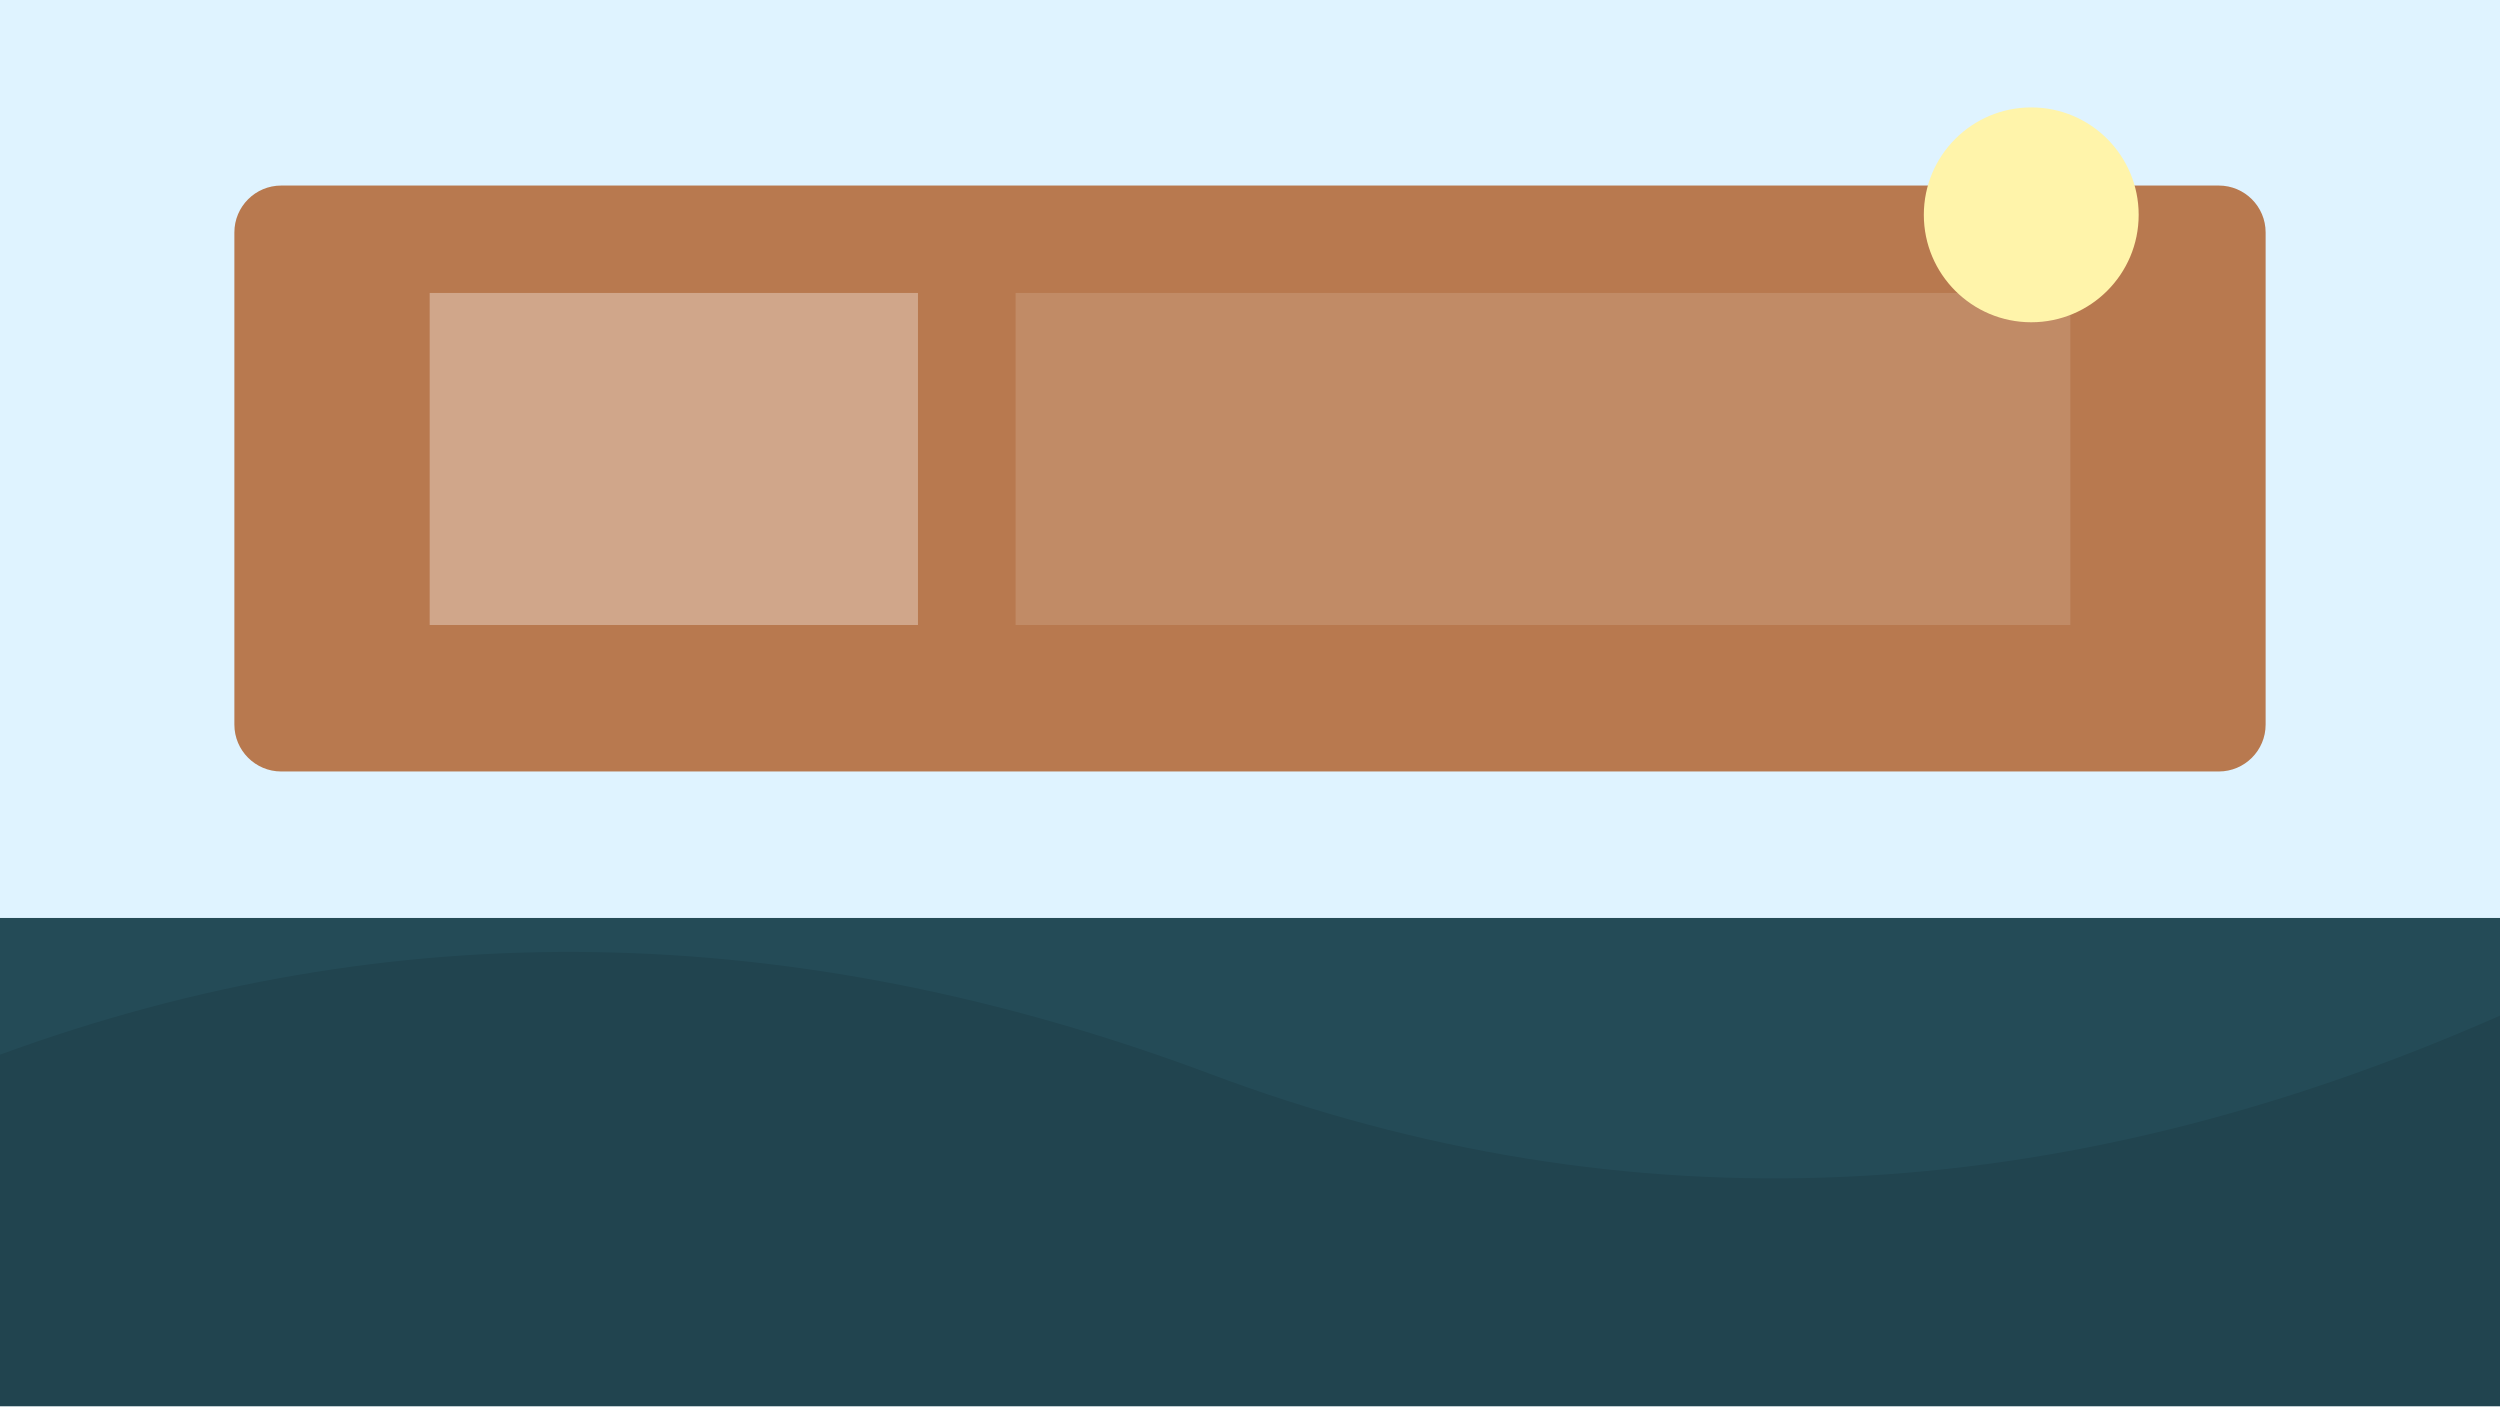
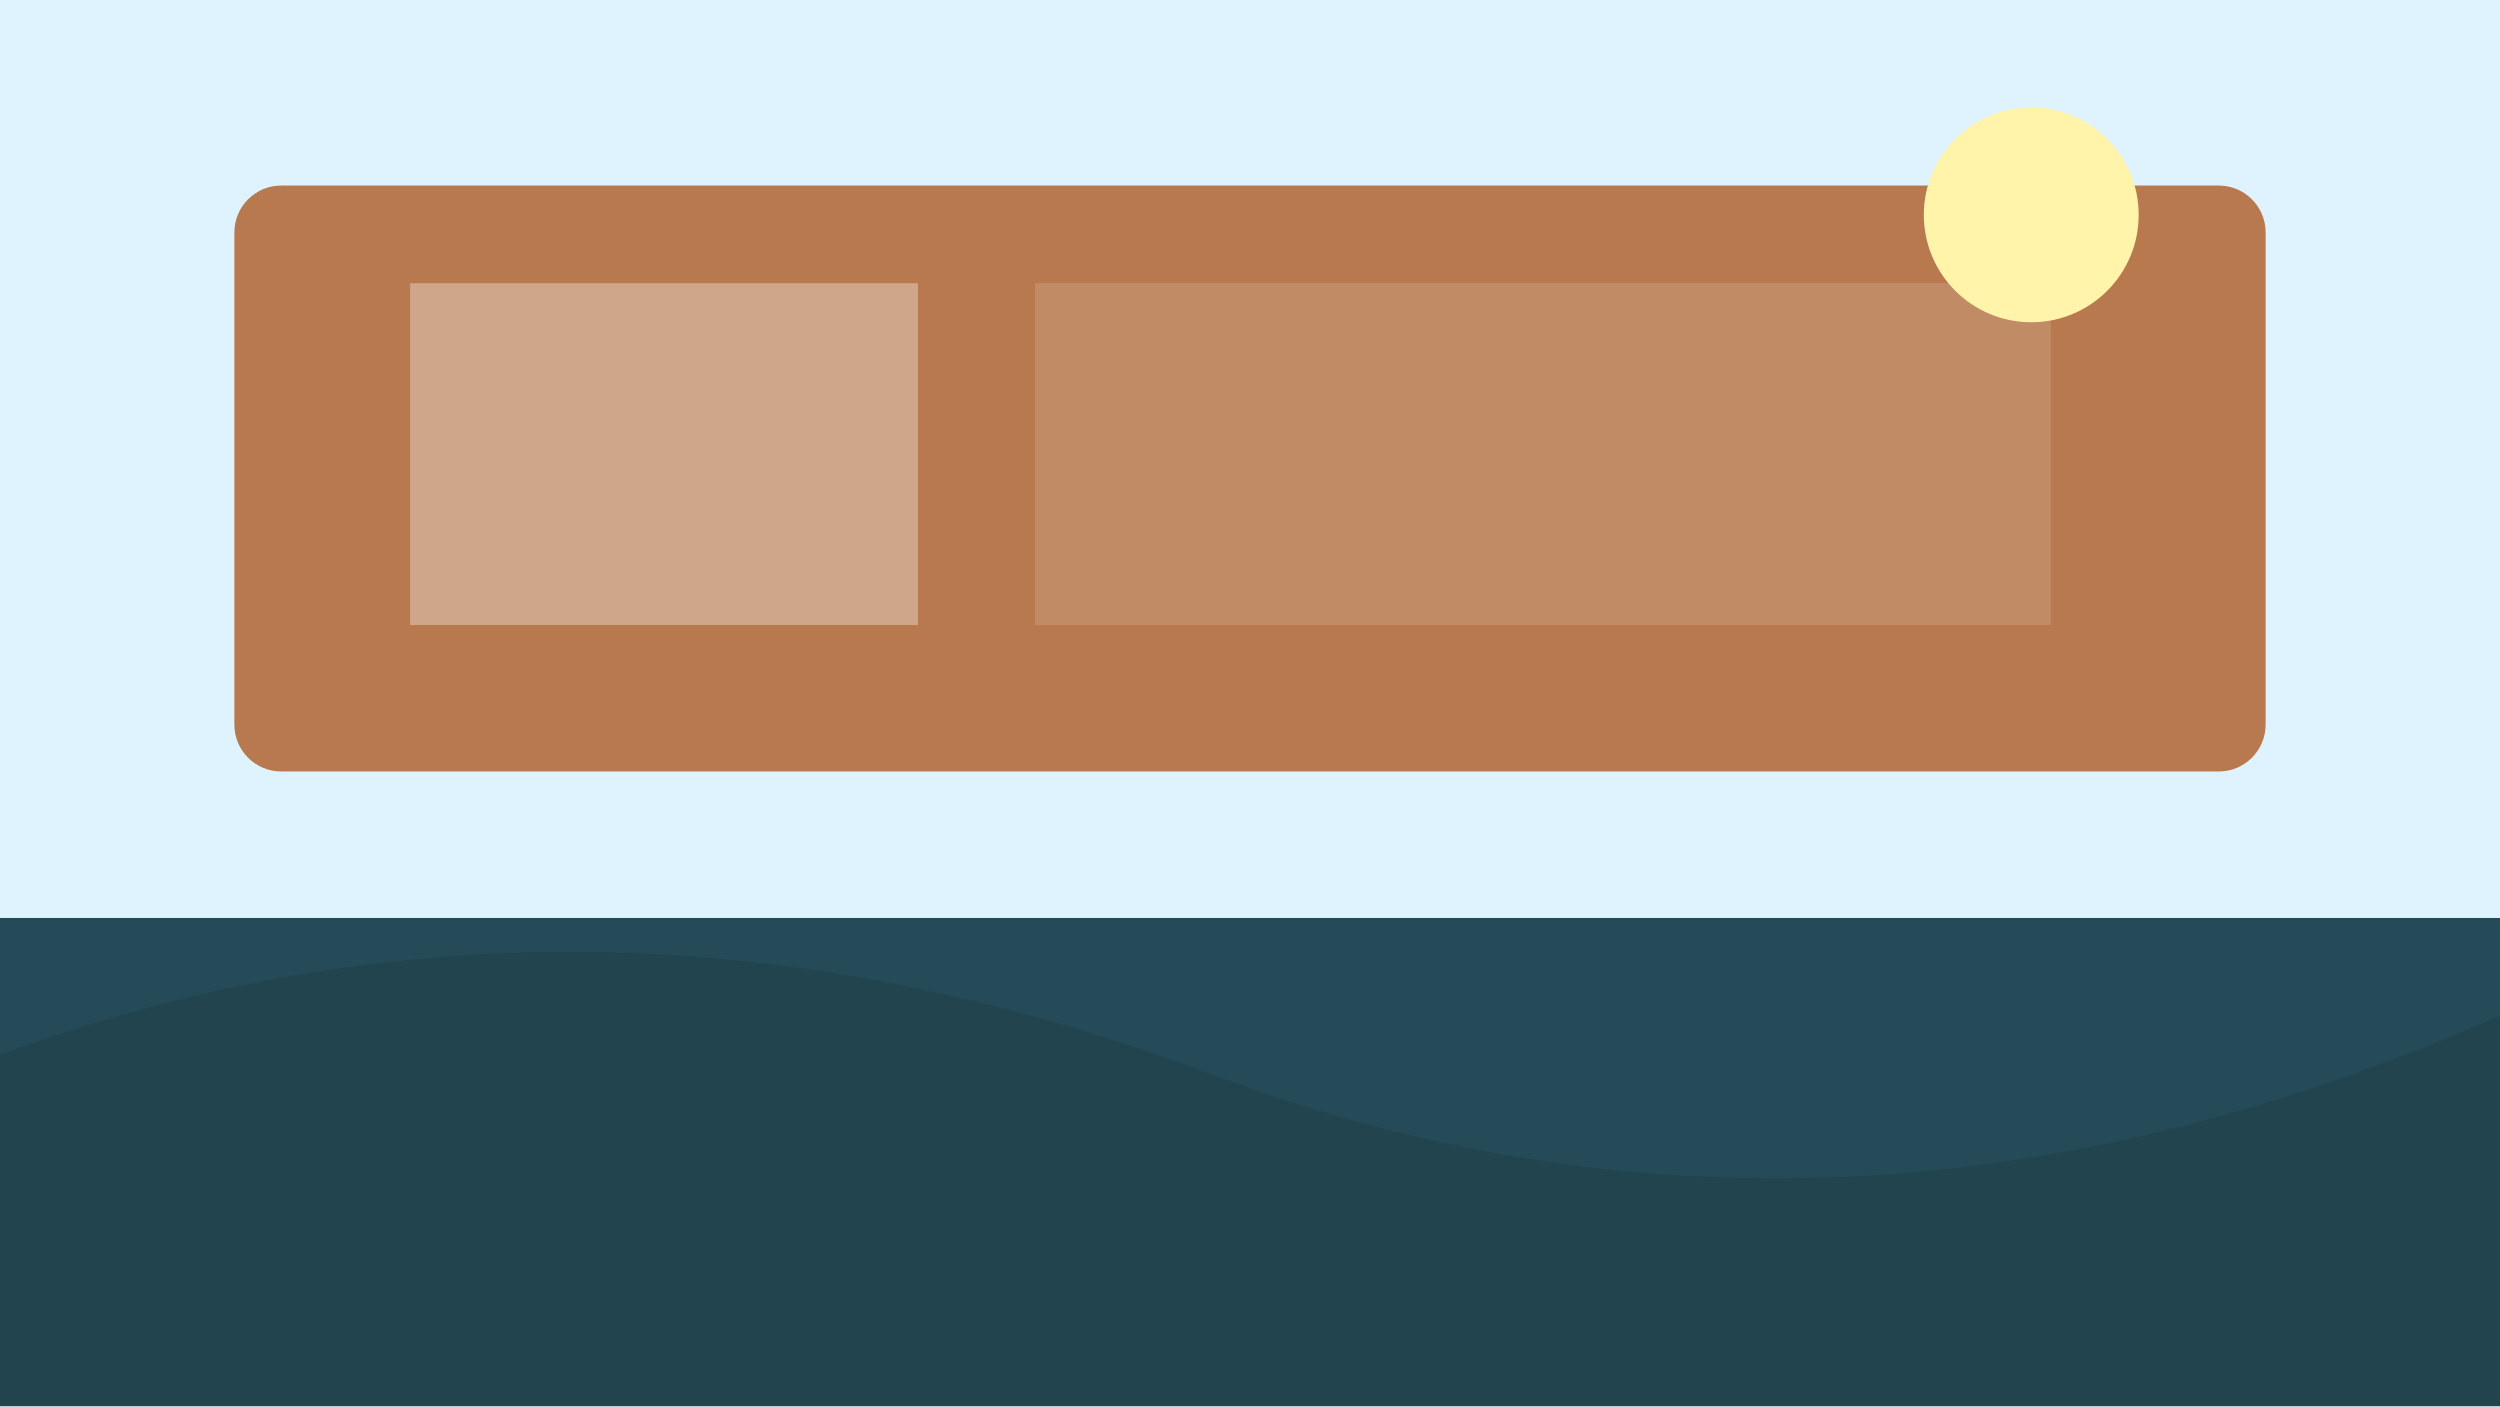
<svg xmlns="http://www.w3.org/2000/svg" viewBox="0 0 1280 720">
  <rect width="1280" height="720" fill="#dff3ff" />
  <rect y="470" width="1280" height="250" fill="#244b57" />
  <rect x="120" y="95" width="1040" height="300" rx="24" fill="#b8794f" />
-   <rect x="220" y="150" width="250" height="170" fill="#ffffff55" />
-   <rect x="520" y="150" width="540" height="170" fill="#ffffff22" />
+   <rect x="210" y="145" width="260" height="175" fill="#ffffff55" />
+   <rect x="530" y="145" width="520" height="175" fill="#ffffff22" />
  <circle cx="1040" cy="110" r="55" fill="#fff4aa" />
  <path d="M0 540 Q300 430 620 550 T1280 520 V720H0Z" fill="#00000018" />
</svg>
